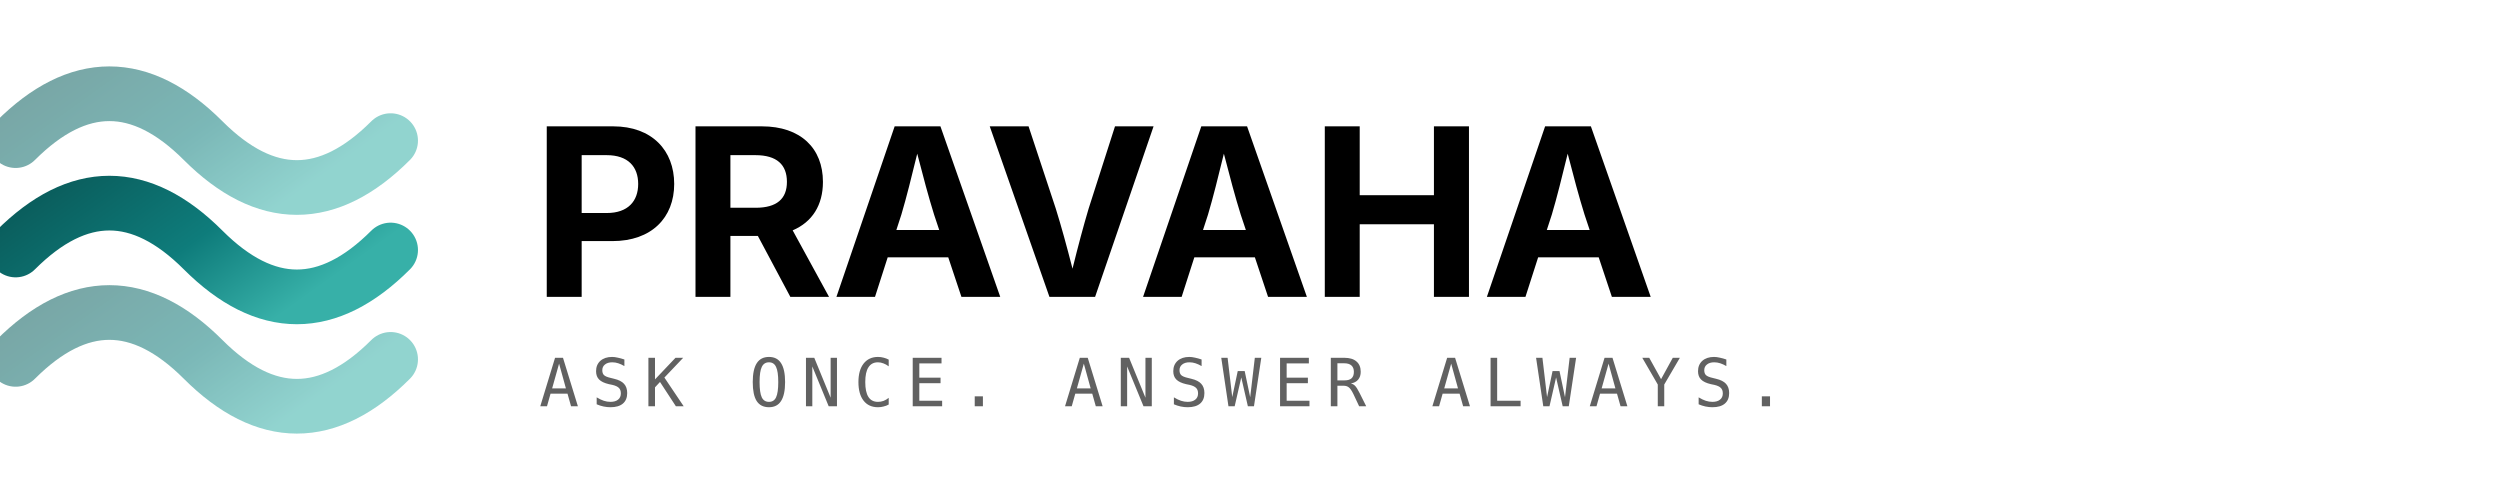
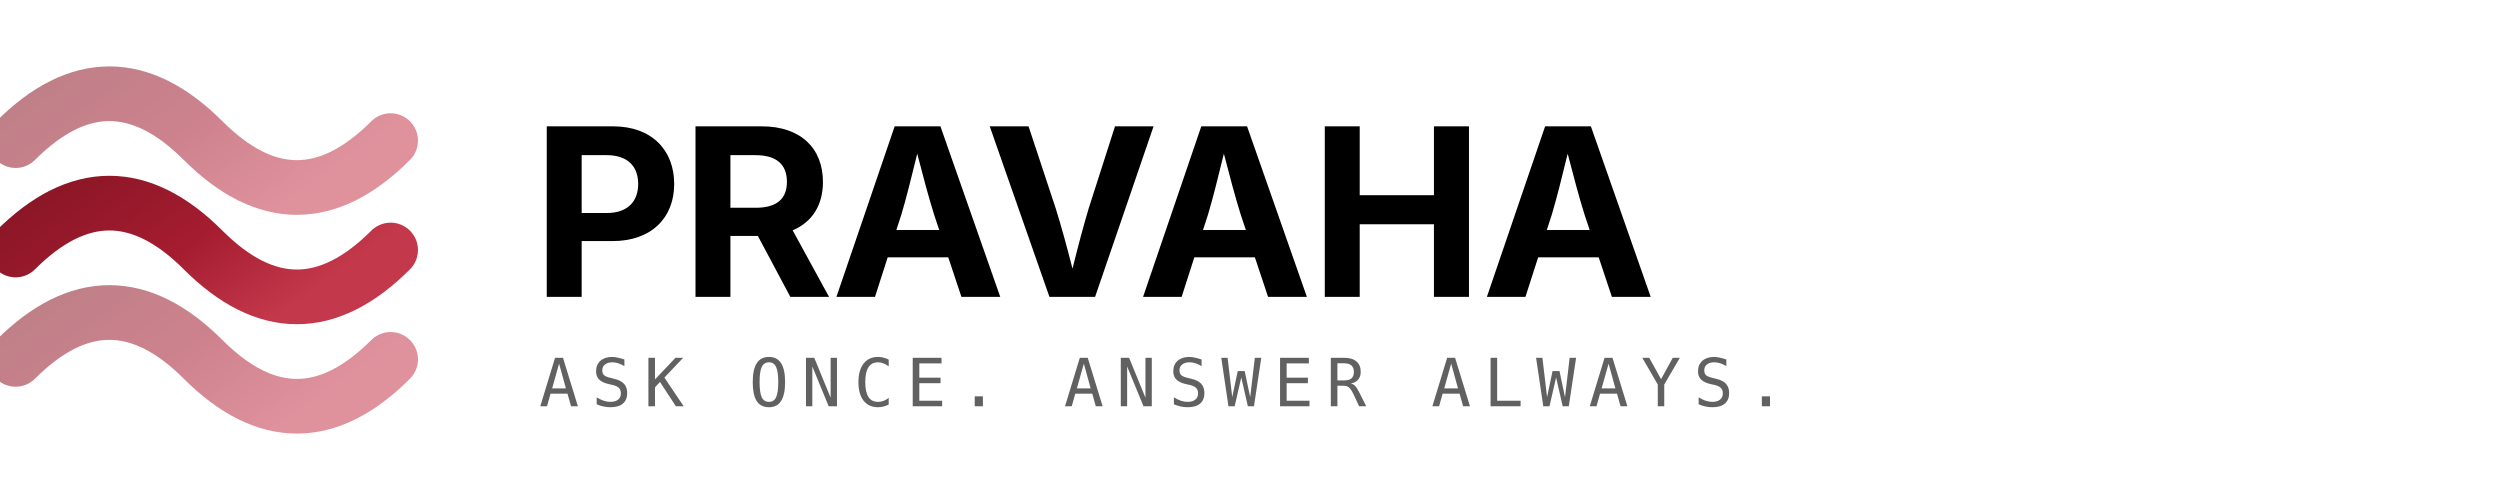
<svg xmlns="http://www.w3.org/2000/svg" viewBox="0 0 320 64" width="320" height="64" role="img" aria-label="Pravaha — Ask once. Answer always.">
  <defs>
    <linearGradient id="pravaha-logo-flow" x1="0" y1="0" x2="1" y2="0.35">
-       <stop offset="0%" stop-color="#0A5C5B" />
-       <stop offset="55%" stop-color="#0E7C7B" />
-       <stop offset="100%" stop-color="#37B0A8" />
+       <stop offset="0%" stop-color="#8A1626" />
+       <stop offset="55%" stop-color="#A51C30" />
+       <stop offset="100%" stop-color="#C4384B" />
    </linearGradient>
  </defs>
  <g fill="none" stroke="url(#pravaha-logo-flow)" stroke-width="7" stroke-linecap="round" stroke-linejoin="round">
    <path d="M2,18 Q14,6 26,18 T50,18" opacity="0.55" />
    <path d="M2,32 Q14,20 26,32 T50,32" />
    <path d="M2,46 Q14,34 26,46 T50,46" opacity="0.55" />
  </g>
  <text x="68" y="38" font-family="'IBM Plex Sans Condensed','IBM Plex Sans',system-ui,-apple-system,sans-serif" font-size="30" font-weight="700" letter-spacing="-0.4" fill="currentColor">PRAVAHA</text>
  <text x="69" y="52" font-family="'IBM Plex Mono',ui-monospace,SFMono-Regular,Menlo,monospace" font-size="8.5" letter-spacing="1.6" fill="currentColor" opacity="0.62">ASK ONCE. ANSWER ALWAYS.</text>
</svg>
